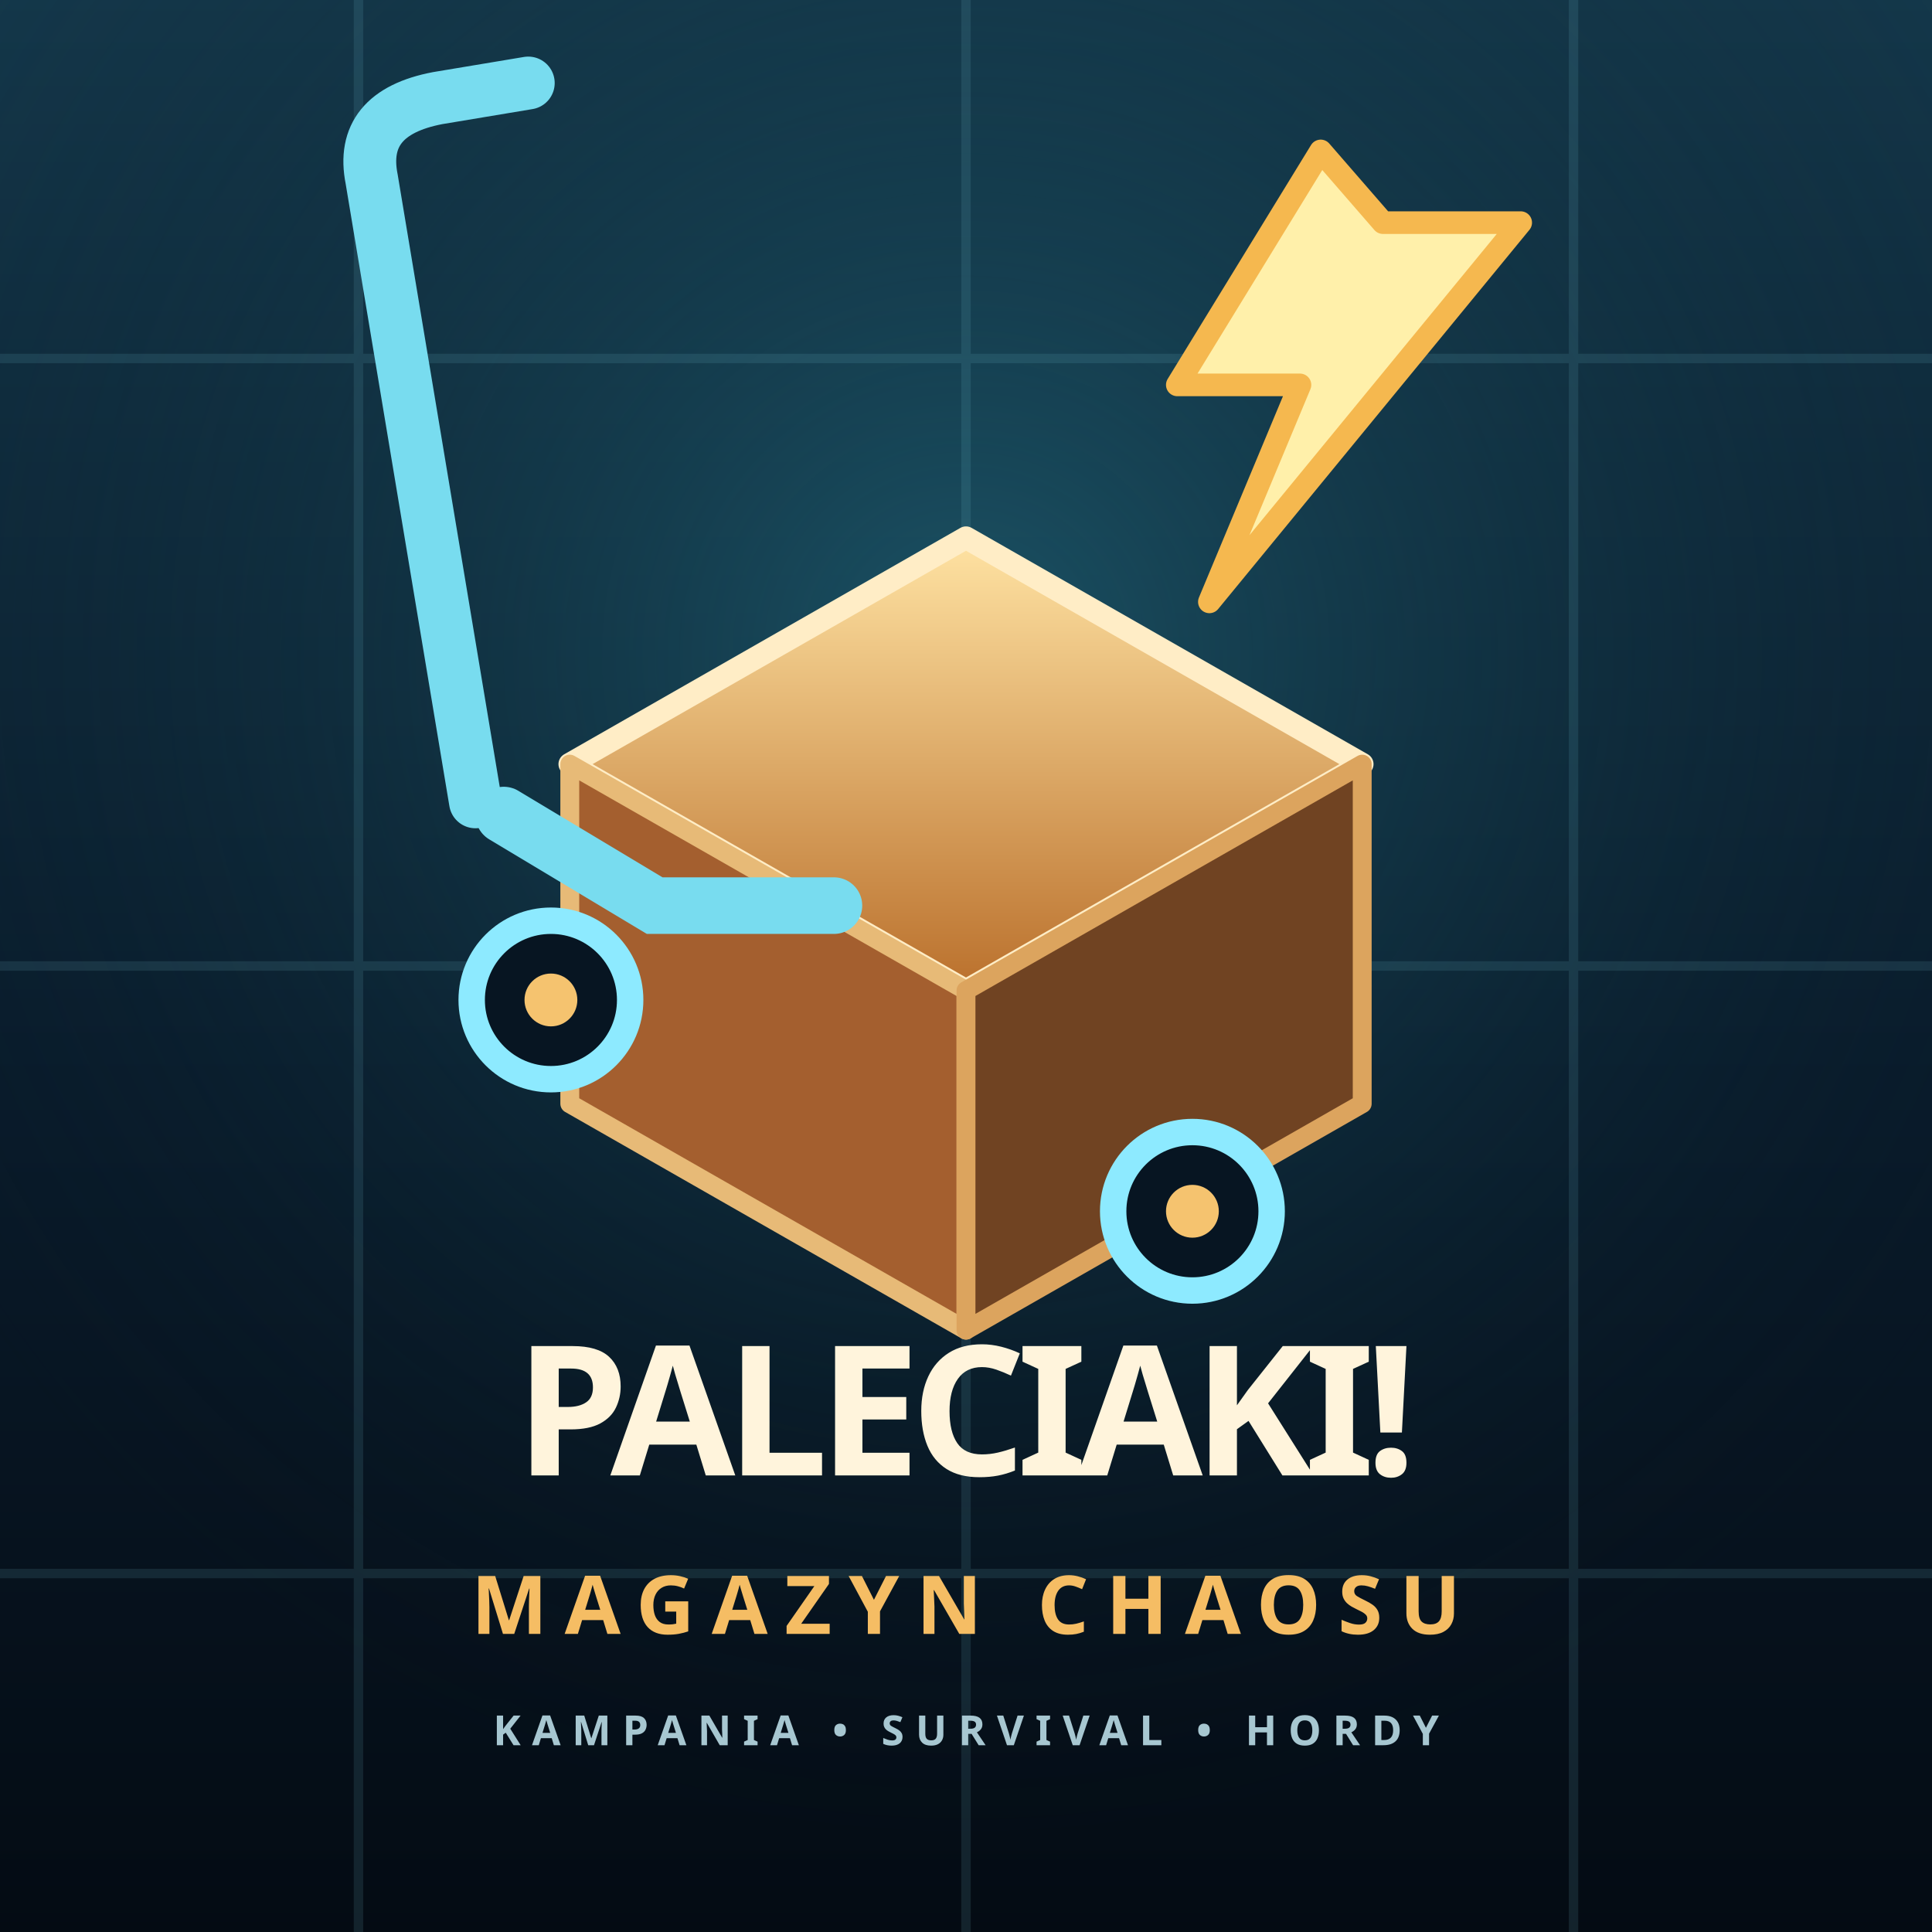
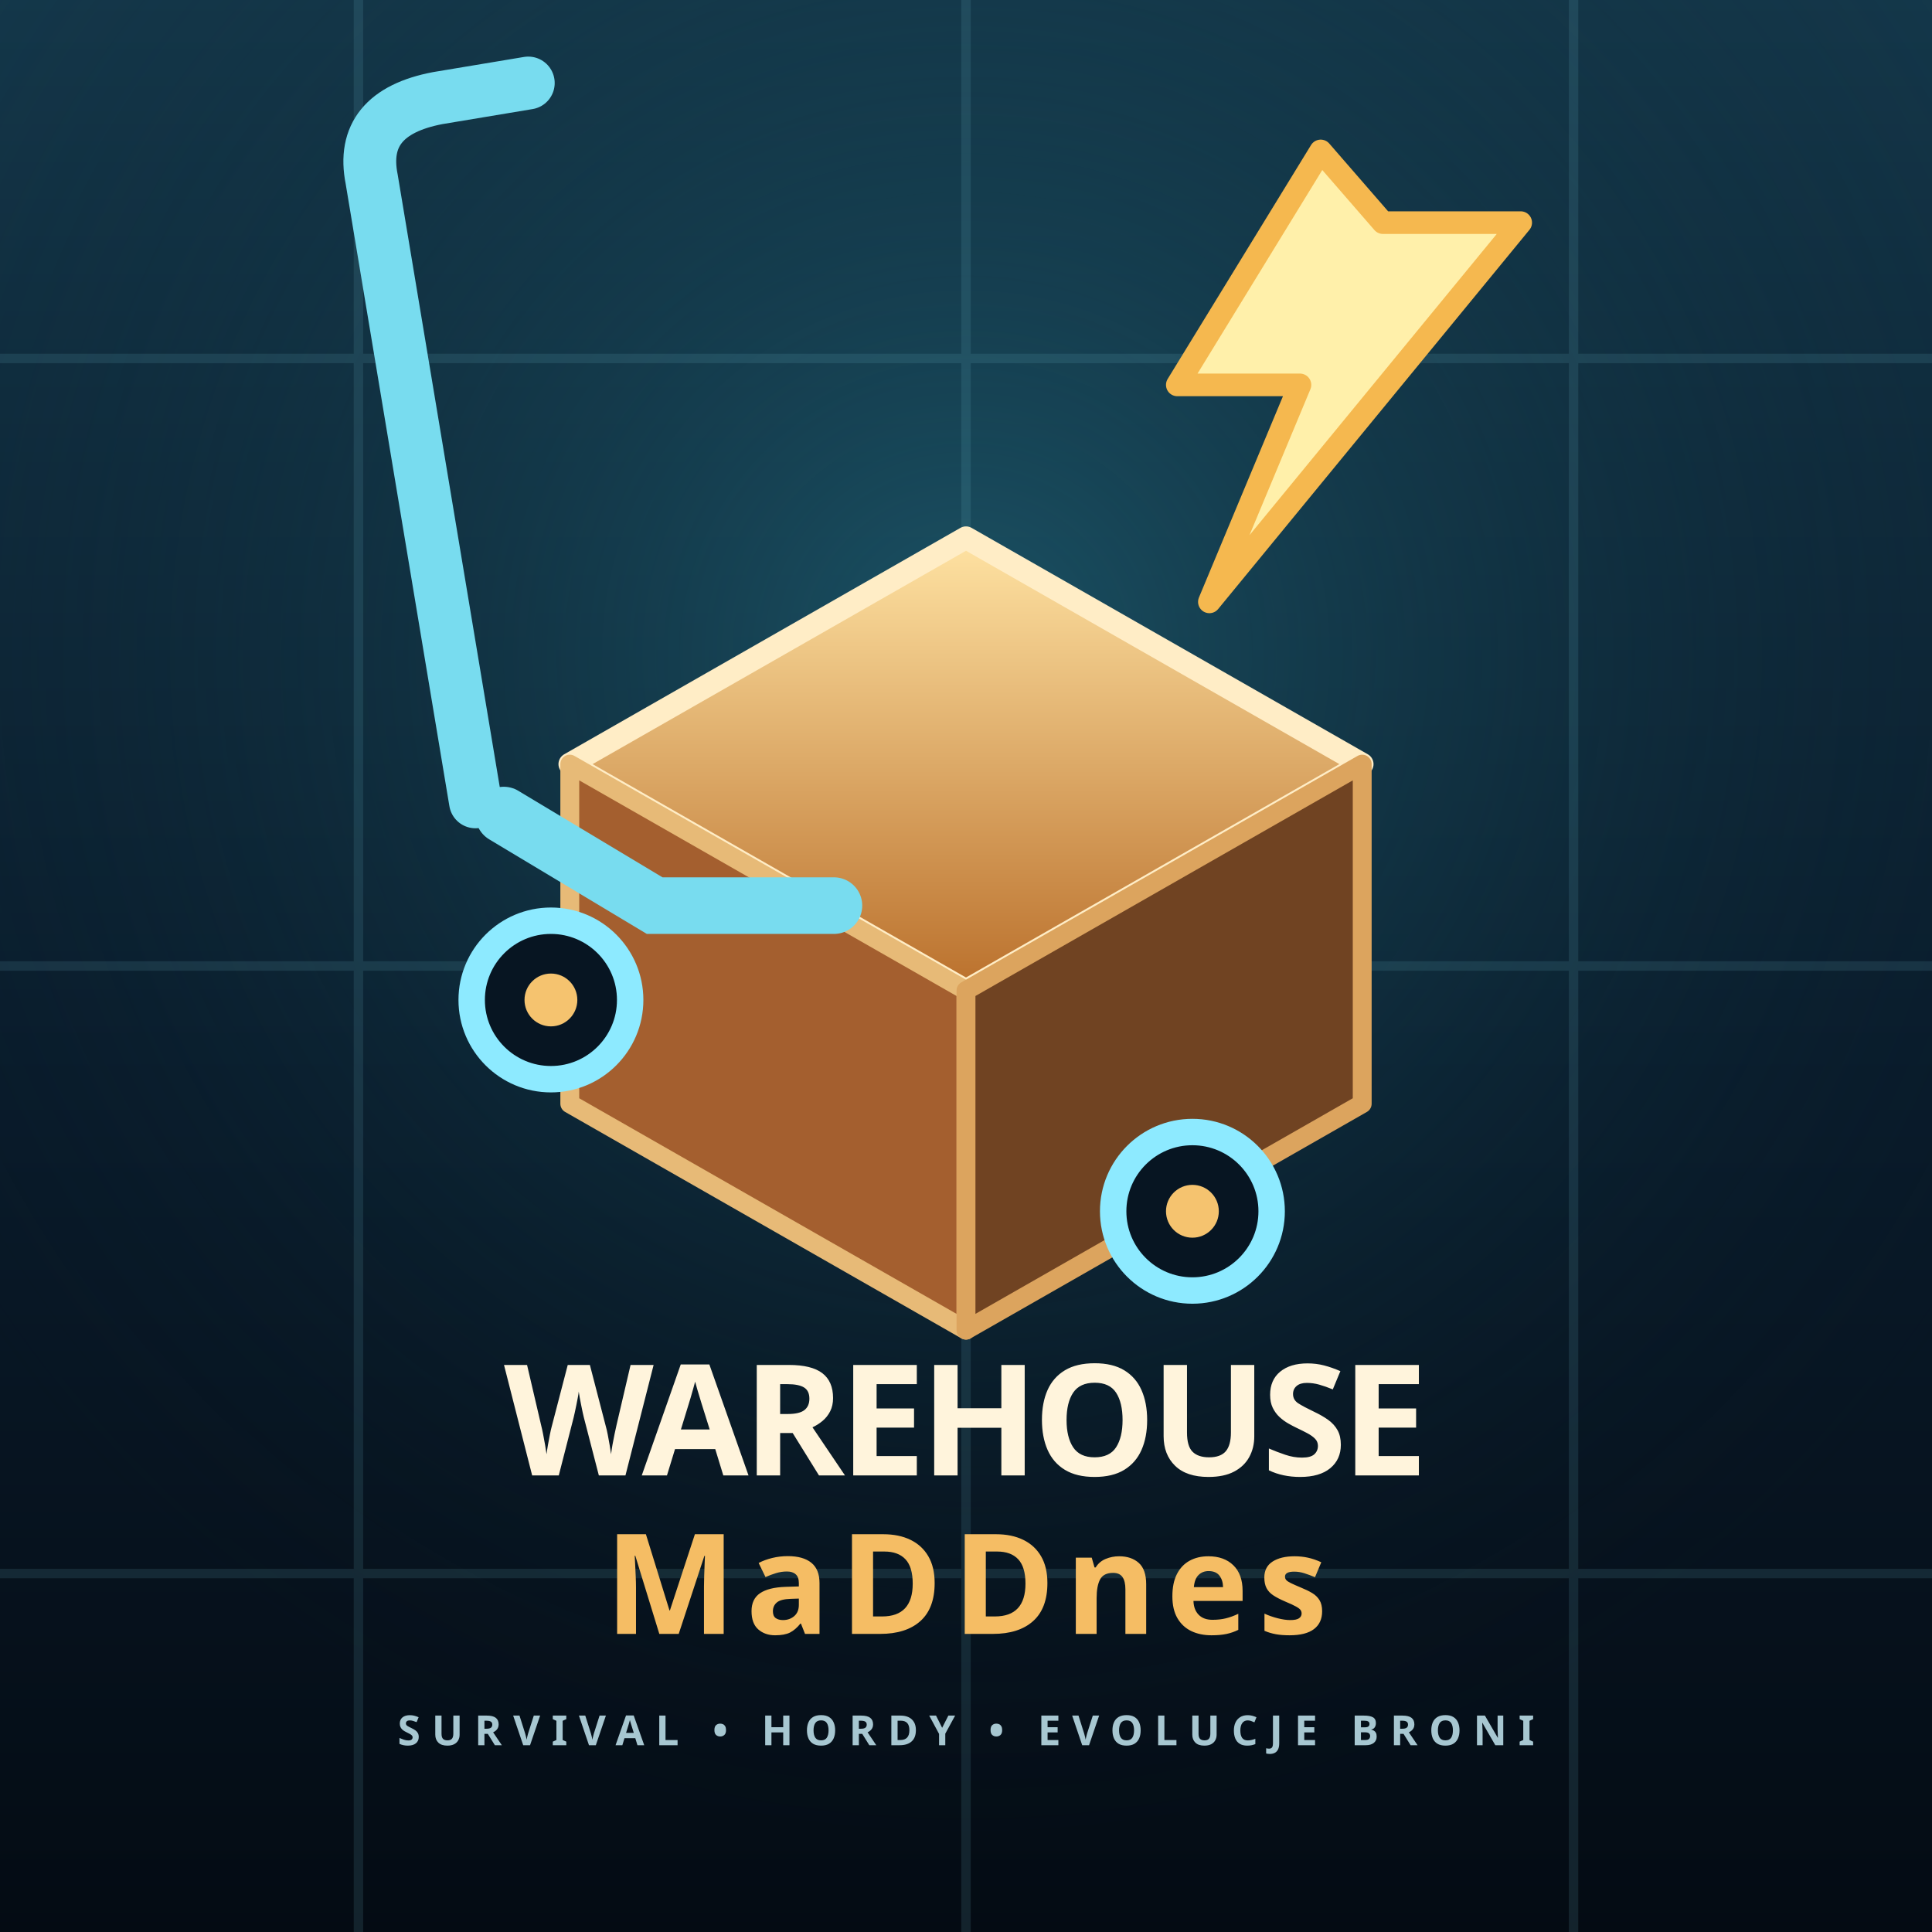
<svg xmlns="http://www.w3.org/2000/svg" width="1024" height="1024" viewBox="0 0 1024 1024">
  <defs>
    <linearGradient id="bg" x1="0" y1="0" x2="0" y2="1">
      <stop stop-color="#14384b" />
      <stop offset=".56" stop-color="#091b2b" />
      <stop offset="1" stop-color="#040b13" />
    </linearGradient>
    <radialGradient id="light" cx=".5" cy=".34" r=".62">
      <stop stop-color="#236d80" stop-opacity=".62" />
      <stop offset="1" stop-color="#07131d" stop-opacity="0" />
    </radialGradient>
    <linearGradient id="gold" x1="0" y1="0" x2="0" y2="1">
      <stop stop-color="#ffe3a3" />
      <stop offset="1" stop-color="#ba702c" />
    </linearGradient>
  </defs>
  <rect width="1024" height="1024" fill="url(#bg)" />
  <rect width="1024" height="1024" fill="url(#light)" />
  <g stroke="#83d4e1" stroke-opacity=".12" stroke-width="5">
    <path d="M0 190H1024M0 512H1024M0 834H1024M190 0V1024M512 0V1024M834 0V1024" />
  </g>
  <g transform="translate(512 360)">
    <path d="M-210 45 0-75 210 45 0 165Z" fill="url(#gold)" stroke="#ffedc6" stroke-width="12" stroke-linejoin="round" />
    <path d="M-210 45v180L0 345V165Z" fill="#a45f2f" stroke="#e7ba77" stroke-width="10" stroke-linejoin="round" />
    <path d="M0 165V345L210 225V45Z" fill="#704322" stroke="#dca45e" stroke-width="10" stroke-linejoin="round" />
    <path d="M-260 65-315-265Q-322-300-280-308l48-8" fill="none" stroke="#78dcef" stroke-width="28" stroke-linecap="round" />
    <path d="M-245 72-165 120-70 120" fill="none" stroke="#78dcef" stroke-width="30" stroke-linecap="round" />
    <circle cx="-220" cy="170" r="42" fill="#071522" stroke="#8deaff" stroke-width="14" />
    <circle cx="-220" cy="170" r="14" fill="#f5c36f" />
    <circle cx="120" cy="282" r="42" fill="#071522" stroke="#8deaff" stroke-width="14" />
    <circle cx="120" cy="282" r="14" fill="#f5c36f" />
    <path d="m188-280-76 124h65l-48 115 165-201h-73z" fill="#fff0aa" stroke="#f5b84f" stroke-width="12" stroke-linejoin="round" />
  </g>
  <g font-family="system-ui, sans-serif" text-anchor="middle">
-     <text x="512" y="782" fill="#fff4dc" font-size="96" font-weight="1000" letter-spacing="-5">PALECIAKI!</text>
-     <text x="512" y="866" fill="#f5bd64" font-size="43" font-weight="900" letter-spacing="9">MAGAZYN CHAOSU</text>
-     <text x="512" y="925" fill="#a7c7d1" font-size="22" font-weight="800" letter-spacing="6">KAMPANIA • SURVIVAL • HORDY</text>
+     <text x="512" y="782" fill="#fff4dc" font-size="82" font-weight="1000" letter-spacing="-3">WAREHOUSE</text>
+     <text x="512" y="866" fill="#f5bd64" font-size="74" font-weight="900" letter-spacing="5">MaDDnes</text>
+     <text x="512" y="925" fill="#a7c7d1" font-size="22" font-weight="800" letter-spacing="6">SURVIVAL • HORDY • EVOLUCJE BRONI</text>
  </g>
</svg>
